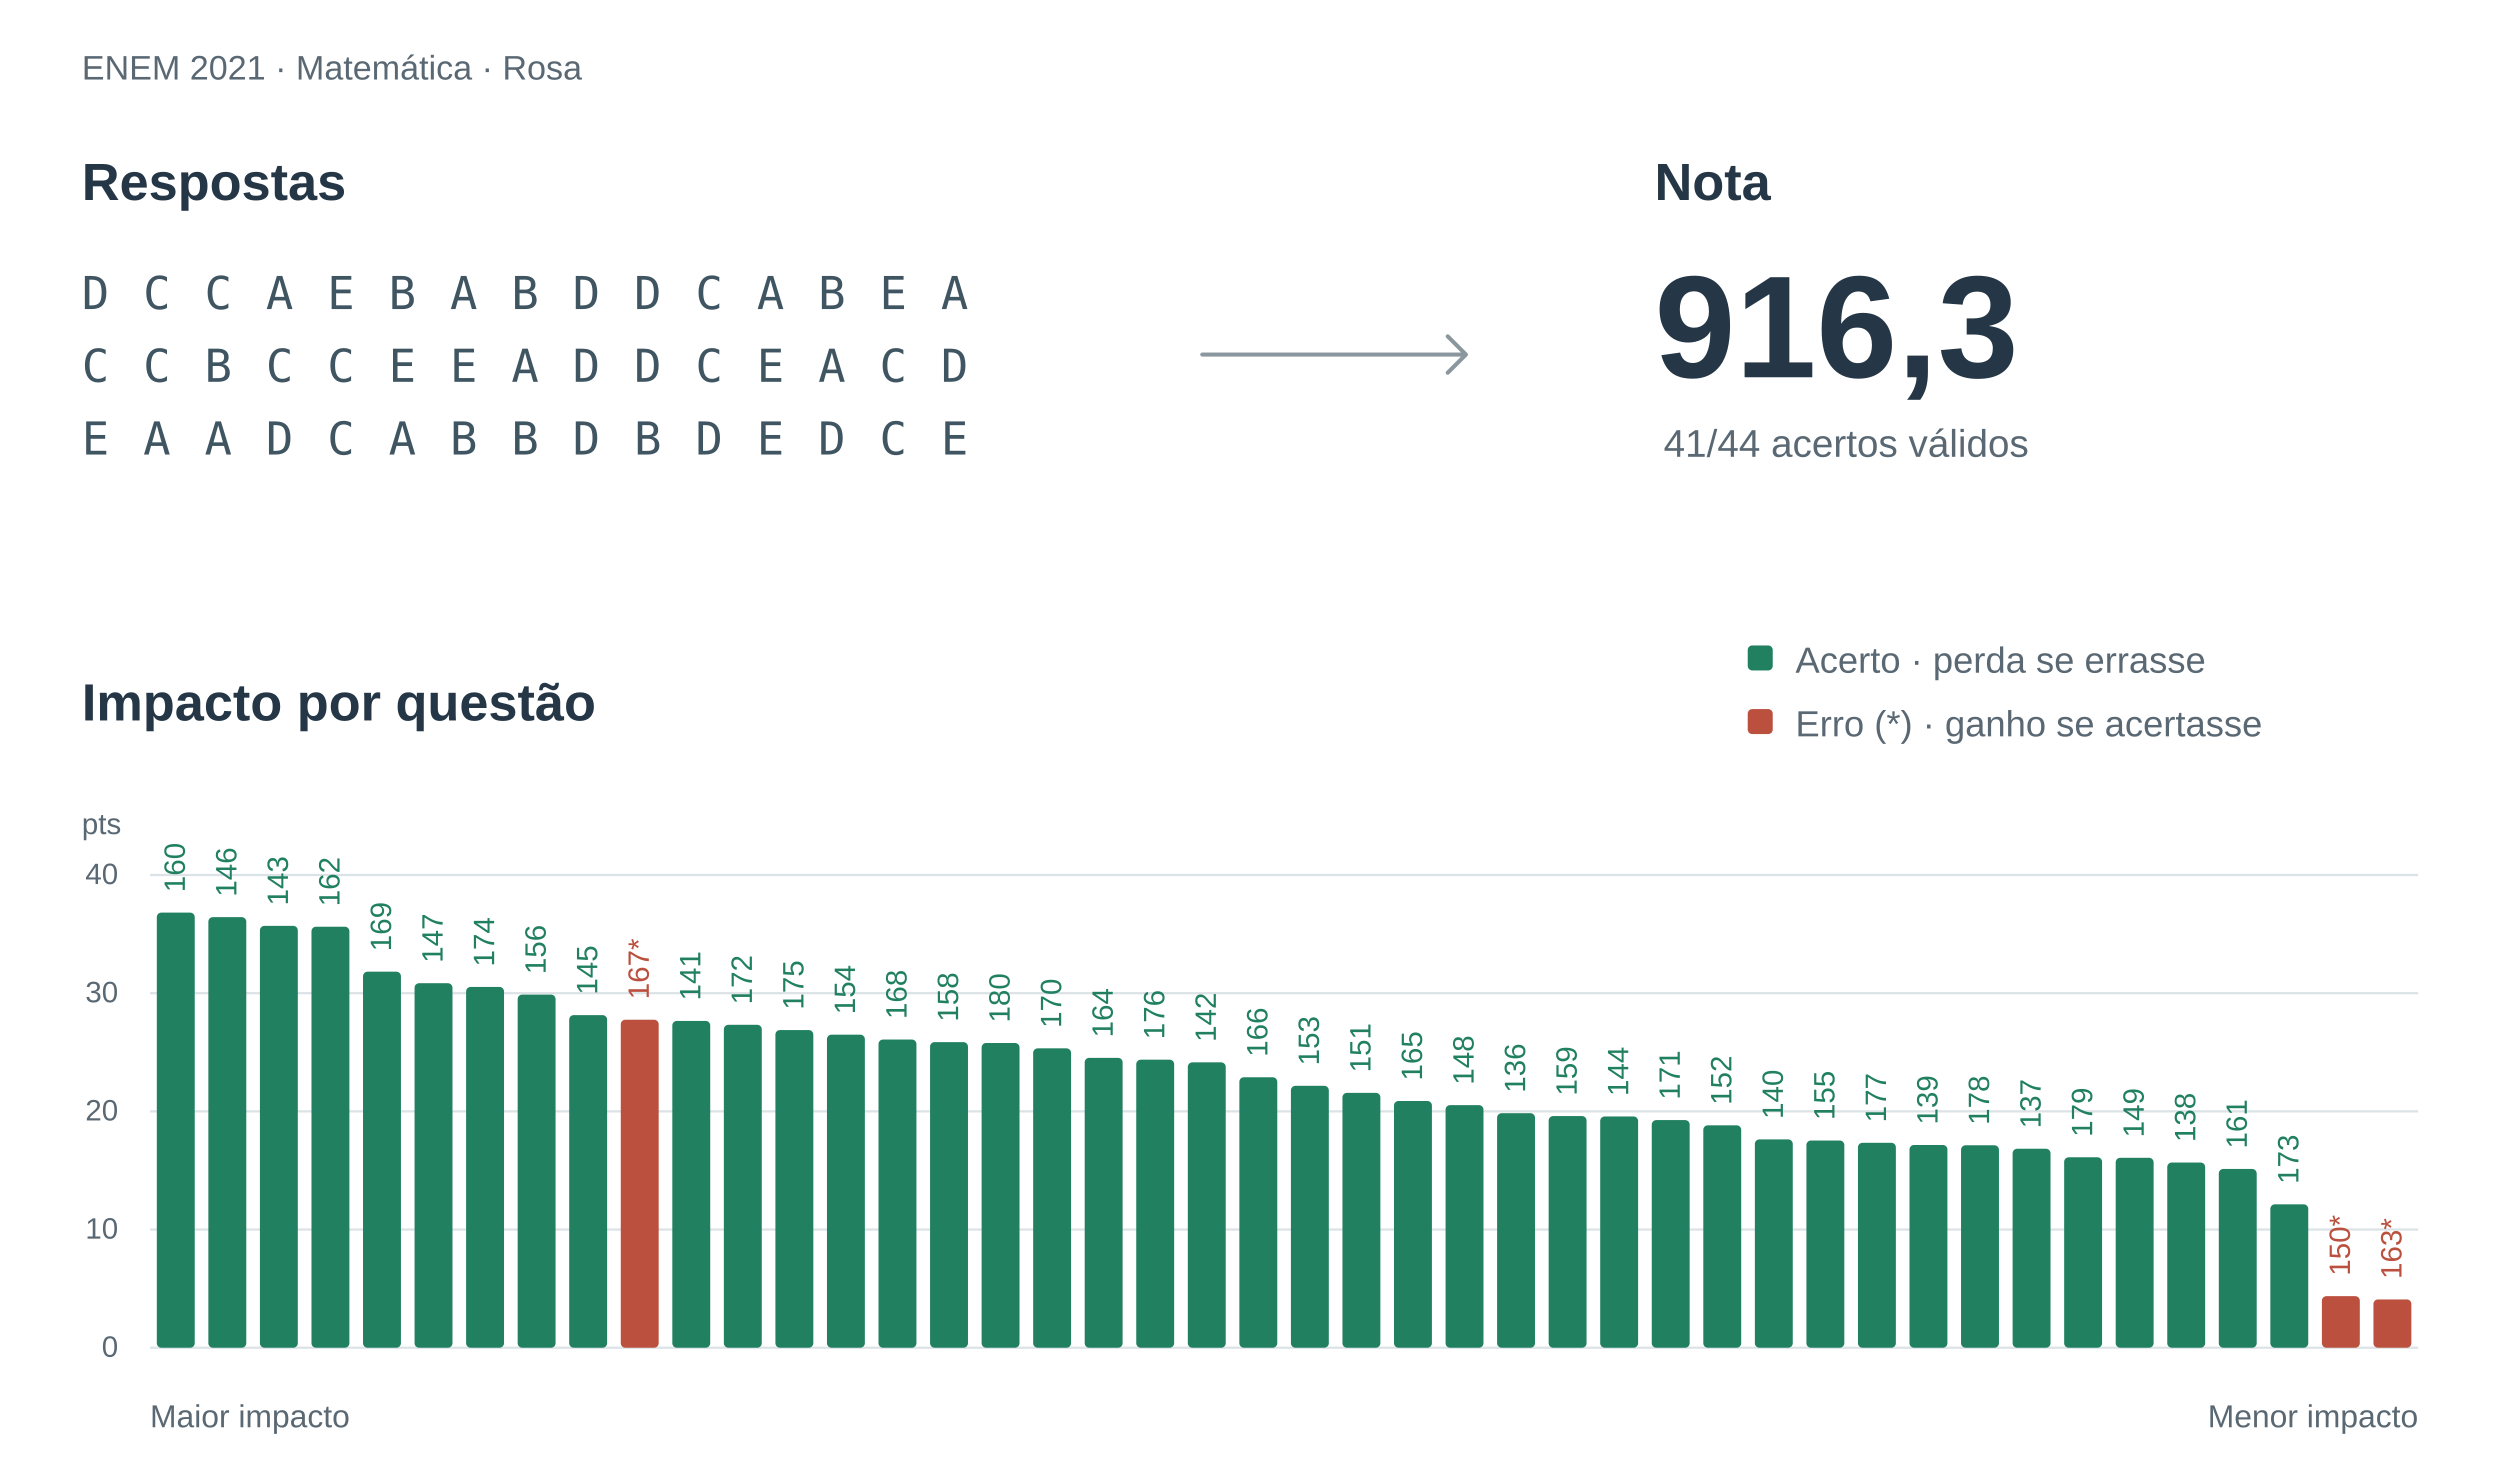
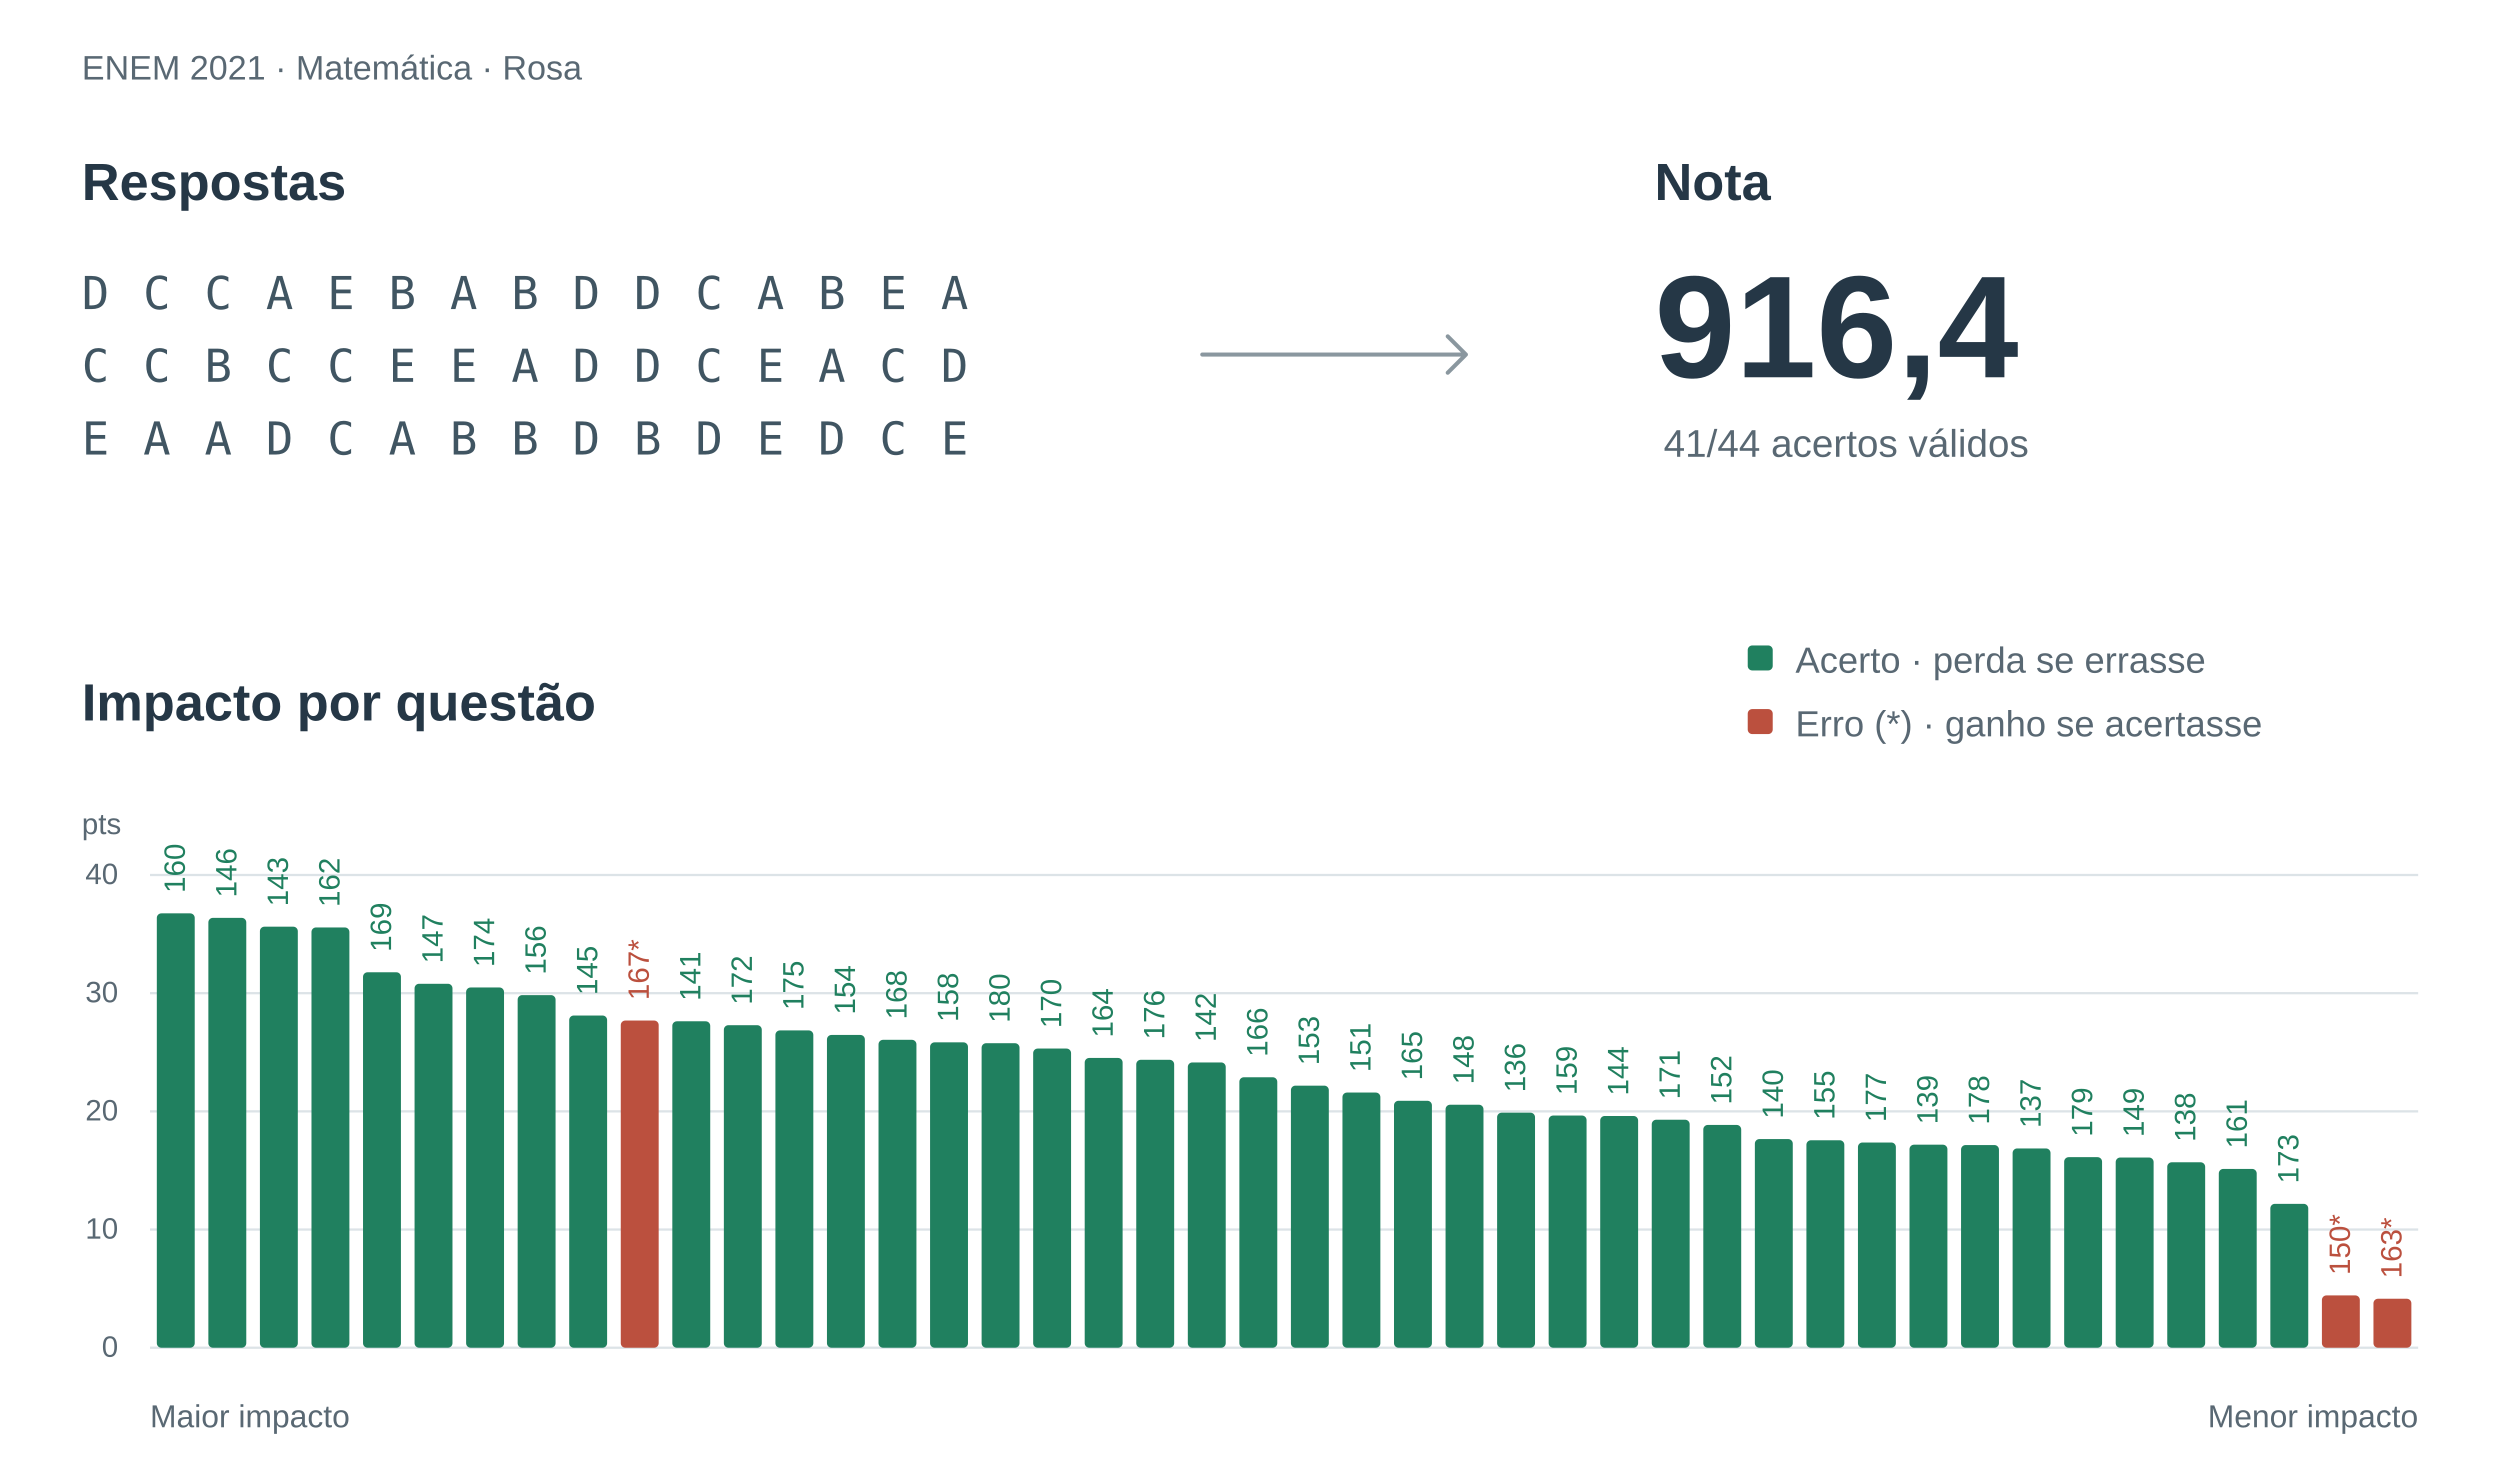
<svg xmlns="http://www.w3.org/2000/svg" viewBox="0 0 1100 650" width="1100" height="650" role="img" aria-labelledby="titulo descricao">
  <style>.texto { fill: #253746; }
.secundario { fill: #596873; }
.resposta { fill: #405562; }
.acerto { fill: #20805f; }
.erro { fill: #bb503e; }
.grade { stroke: #dce3e7; }
.seta { stroke: #8a979f; }</style>
  <g font-family="Arial, Helvetica, sans-serif">
    <text x="36" y="35" font-size="15" class="secundario">ENEM 2021 · Matemática · Rosa</text>
    <text x="36" y="88" font-size="23" class="texto" font-weight="bold">Respostas</text>
    <text x="728" y="88" font-size="23" class="texto" font-weight="bold">Nota</text>
    <text x="36" y="136" font-size="20" class="resposta" font-family="monospace">D</text>
    <text x="63" y="136" font-size="20" class="resposta" font-family="monospace">C</text>
    <text x="90" y="136" font-size="20" class="resposta" font-family="monospace">C</text>
    <text x="117" y="136" font-size="20" class="resposta" font-family="monospace">A</text>
    <text x="144" y="136" font-size="20" class="resposta" font-family="monospace">E</text>
    <text x="171" y="136" font-size="20" class="resposta" font-family="monospace">B</text>
    <text x="198" y="136" font-size="20" class="resposta" font-family="monospace">A</text>
    <text x="225" y="136" font-size="20" class="resposta" font-family="monospace">B</text>
    <text x="252" y="136" font-size="20" class="resposta" font-family="monospace">D</text>
    <text x="279" y="136" font-size="20" class="resposta" font-family="monospace">D</text>
    <text x="306" y="136" font-size="20" class="resposta" font-family="monospace">C</text>
    <text x="333" y="136" font-size="20" class="resposta" font-family="monospace">A</text>
    <text x="360" y="136" font-size="20" class="resposta" font-family="monospace">B</text>
    <text x="387" y="136" font-size="20" class="resposta" font-family="monospace">E</text>
    <text x="414" y="136" font-size="20" class="resposta" font-family="monospace">A</text>
    <text x="36" y="168" font-size="20" class="resposta" font-family="monospace">C</text>
    <text x="63" y="168" font-size="20" class="resposta" font-family="monospace">C</text>
    <text x="90" y="168" font-size="20" class="resposta" font-family="monospace">B</text>
    <text x="117" y="168" font-size="20" class="resposta" font-family="monospace">C</text>
    <text x="144" y="168" font-size="20" class="resposta" font-family="monospace">C</text>
    <text x="171" y="168" font-size="20" class="resposta" font-family="monospace">E</text>
    <text x="198" y="168" font-size="20" class="resposta" font-family="monospace">E</text>
    <text x="225" y="168" font-size="20" class="resposta" font-family="monospace">A</text>
    <text x="252" y="168" font-size="20" class="resposta" font-family="monospace">D</text>
    <text x="279" y="168" font-size="20" class="resposta" font-family="monospace">D</text>
    <text x="306" y="168" font-size="20" class="resposta" font-family="monospace">C</text>
    <text x="333" y="168" font-size="20" class="resposta" font-family="monospace">E</text>
    <text x="360" y="168" font-size="20" class="resposta" font-family="monospace">A</text>
    <text x="387" y="168" font-size="20" class="resposta" font-family="monospace">C</text>
    <text x="414" y="168" font-size="20" class="resposta" font-family="monospace">D</text>
    <text x="36" y="200" font-size="20" class="resposta" font-family="monospace">E</text>
    <text x="63" y="200" font-size="20" class="resposta" font-family="monospace">A</text>
    <text x="90" y="200" font-size="20" class="resposta" font-family="monospace">A</text>
    <text x="117" y="200" font-size="20" class="resposta" font-family="monospace">D</text>
    <text x="144" y="200" font-size="20" class="resposta" font-family="monospace">C</text>
    <text x="171" y="200" font-size="20" class="resposta" font-family="monospace">A</text>
    <text x="198" y="200" font-size="20" class="resposta" font-family="monospace">B</text>
    <text x="225" y="200" font-size="20" class="resposta" font-family="monospace">B</text>
    <text x="252" y="200" font-size="20" class="resposta" font-family="monospace">D</text>
    <text x="279" y="200" font-size="20" class="resposta" font-family="monospace">B</text>
    <text x="306" y="200" font-size="20" class="resposta" font-family="monospace">D</text>
    <text x="333" y="200" font-size="20" class="resposta" font-family="monospace">E</text>
    <text x="360" y="200" font-size="20" class="resposta" font-family="monospace">D</text>
    <text x="387" y="200" font-size="20" class="resposta" font-family="monospace">C</text>
    <text x="414" y="200" font-size="20" class="resposta" font-family="monospace">E</text>
    <path d="M 529 156 H 645 M 637 148 L 645 156 L 637 164" fill="none" stroke-width="1.8" stroke-linecap="round" stroke-linejoin="round" class="seta" />
-     <text x="728" y="166" font-size="64" class="texto" font-weight="bold">916,3</text>
+     <text x="728" y="166" font-size="64" class="texto" font-weight="bold">916,4</text>
    <text x="732" y="201" font-size="17" class="secundario">41/44 acertos válidos</text>
    <text x="36" y="317" font-size="23" class="texto" font-weight="bold">Impacto por questão</text>
    <rect x="769" y="284" width="11" height="11" rx="2" class="acerto" />
    <text x="790" y="296" font-size="16" class="secundario">Acerto · perda se errasse</text>
    <rect x="769" y="312" width="11" height="11" rx="2" class="erro" />
    <text x="790" y="324" font-size="16" class="secundario">Erro (*) · ganho se acertasse</text>
    <text x="36" y="367" font-size="13" class="secundario">pts</text>
    <line x1="66" y1="593.0" x2="1064" y2="593.0" stroke-width="1" class="grade" />
    <text x="52" y="597.0" font-size="13" class="secundario" text-anchor="end">0</text>
    <line x1="66" y1="541.0" x2="1064" y2="541.0" stroke-width="1" class="grade" />
    <text x="52" y="545.0" font-size="13" class="secundario" text-anchor="end">10</text>
    <line x1="66" y1="489.0" x2="1064" y2="489.0" stroke-width="1" class="grade" />
    <text x="52" y="493.0" font-size="13" class="secundario" text-anchor="end">20</text>
    <line x1="66" y1="437.0" x2="1064" y2="437.0" stroke-width="1" class="grade" />
    <text x="52" y="441.0" font-size="13" class="secundario" text-anchor="end">30</text>
    <line x1="66" y1="385.0" x2="1064" y2="385.0" stroke-width="1" class="grade" />
    <text x="52" y="389.0" font-size="13" class="secundario" text-anchor="end">40</text>
-     <rect x="69.00" y="401.55" width="16.68" height="191.45" rx="2" class="acerto">
-       </rect>
-     <text x="81.34" y="392.55" font-size="13" class="acerto" transform="rotate(-90 81.34 392.55)">160</text>
-     <rect x="91.68" y="403.54" width="16.68" height="189.46" rx="2" class="acerto">
-       </rect>
-     <text x="104.02" y="394.54" font-size="13" class="acerto" transform="rotate(-90 104.02 394.54)">146</text>
-     <rect x="114.36" y="407.38" width="16.68" height="185.62" rx="2" class="acerto">
-       </rect>
-     <text x="126.70" y="398.38" font-size="13" class="acerto" transform="rotate(-90 126.70 398.38)">143</text>
-     <rect x="137.05" y="407.76" width="16.68" height="185.24" rx="2" class="acerto">
-       </rect>
-     <text x="149.39" y="398.76" font-size="13" class="acerto" transform="rotate(-90 149.39 398.76)">162</text>
-     <rect x="159.73" y="427.54" width="16.68" height="165.46" rx="2" class="acerto">
-       </rect>
-     <text x="172.07" y="418.54" font-size="13" class="acerto" transform="rotate(-90 172.07 418.54)">169</text>
-     <rect x="182.41" y="432.62" width="16.68" height="160.38" rx="2" class="acerto">
-       </rect>
-     <text x="194.75" y="423.62" font-size="13" class="acerto" transform="rotate(-90 194.75 423.62)">147</text>
-     <rect x="205.09" y="434.25" width="16.68" height="158.75" rx="2" class="acerto">
-       </rect>
-     <text x="217.43" y="425.25" font-size="13" class="acerto" transform="rotate(-90 217.43 425.25)">174</text>
-     <rect x="227.77" y="437.62" width="16.68" height="155.38" rx="2" class="acerto">
-       </rect>
-     <text x="240.11" y="428.62" font-size="13" class="acerto" transform="rotate(-90 240.11 428.62)">156</text>
-     <rect x="250.45" y="446.65" width="16.68" height="146.35" rx="2" class="acerto">
-       </rect>
-     <text x="262.80" y="437.65" font-size="13" class="acerto" transform="rotate(-90 262.80 437.65)">145</text>
-     <rect x="273.14" y="448.68" width="16.68" height="144.32" rx="2" class="erro">
-       </rect>
-     <text x="285.48" y="439.68" font-size="13" class="erro" transform="rotate(-90 285.48 439.68)">167*</text>
-     <rect x="295.82" y="449.20" width="16.68" height="143.80" rx="2" class="acerto">
-       </rect>
-     <text x="308.16" y="440.20" font-size="13" class="acerto" transform="rotate(-90 308.16 440.20)">141</text>
-     <rect x="318.50" y="450.91" width="16.68" height="142.09" rx="2" class="acerto">
-       </rect>
-     <text x="330.84" y="441.91" font-size="13" class="acerto" transform="rotate(-90 330.84 441.91)">172</text>
-     <rect x="341.18" y="453.23" width="16.68" height="139.77" rx="2" class="acerto">
-       </rect>
-     <text x="353.52" y="444.23" font-size="13" class="acerto" transform="rotate(-90 353.52 444.23)">175</text>
-     <rect x="363.86" y="455.25" width="16.68" height="137.75" rx="2" class="acerto">
-       </rect>
-     <text x="376.20" y="446.25" font-size="13" class="acerto" transform="rotate(-90 376.20 446.25)">154</text>
-     <rect x="386.55" y="457.39" width="16.68" height="135.61" rx="2" class="acerto">
-       </rect>
-     <text x="398.89" y="448.39" font-size="13" class="acerto" transform="rotate(-90 398.89 448.39)">168</text>
-     <rect x="409.23" y="458.53" width="16.68" height="134.47" rx="2" class="acerto">
-       </rect>
-     <text x="421.57" y="449.53" font-size="13" class="acerto" transform="rotate(-90 421.57 449.53)">158</text>
-     <rect x="431.91" y="458.91" width="16.68" height="134.09" rx="2" class="acerto">
-       </rect>
-     <text x="444.25" y="449.91" font-size="13" class="acerto" transform="rotate(-90 444.25 449.91)">180</text>
-     <rect x="454.59" y="461.28" width="16.68" height="131.72" rx="2" class="acerto">
-       </rect>
-     <text x="466.93" y="452.28" font-size="13" class="acerto" transform="rotate(-90 466.93 452.28)">170</text>
-     <rect x="477.27" y="465.45" width="16.68" height="127.55" rx="2" class="acerto">
-       </rect>
-     <text x="489.61" y="456.45" font-size="13" class="acerto" transform="rotate(-90 489.61 456.45)">164</text>
-     <rect x="499.95" y="466.26" width="16.68" height="126.74" rx="2" class="acerto">
-       </rect>
-     <text x="512.30" y="457.26" font-size="13" class="acerto" transform="rotate(-90 512.30 457.26)">176</text>
-     <rect x="522.64" y="467.44" width="16.68" height="125.56" rx="2" class="acerto">
-       </rect>
-     <text x="534.98" y="458.44" font-size="13" class="acerto" transform="rotate(-90 534.98 458.44)">142</text>
+     <rect x="69.00" y="401.88" width="16.68" height="191.12" rx="2" class="acerto">
+       </rect>
+     <text x="81.34" y="392.88" font-size="13" class="acerto" transform="rotate(-90 81.34 392.88)">160</text>
+     <rect x="91.68" y="403.86" width="16.68" height="189.14" rx="2" class="acerto">
+       </rect>
+     <text x="104.02" y="394.86" font-size="13" class="acerto" transform="rotate(-90 104.02 394.86)">146</text>
+     <rect x="114.36" y="407.74" width="16.68" height="185.26" rx="2" class="acerto">
+       </rect>
+     <text x="126.70" y="398.74" font-size="13" class="acerto" transform="rotate(-90 126.70 398.74)">143</text>
+     <rect x="137.05" y="408.08" width="16.68" height="184.92" rx="2" class="acerto">
+       </rect>
+     <text x="149.39" y="399.08" font-size="13" class="acerto" transform="rotate(-90 149.39 399.08)">162</text>
+     <rect x="159.73" y="427.80" width="16.68" height="165.20" rx="2" class="acerto">
+       </rect>
+     <text x="172.07" y="418.80" font-size="13" class="acerto" transform="rotate(-90 172.07 418.80)">169</text>
+     <rect x="182.41" y="432.86" width="16.68" height="160.14" rx="2" class="acerto">
+       </rect>
+     <text x="194.75" y="423.86" font-size="13" class="acerto" transform="rotate(-90 194.75 423.86)">147</text>
+     <rect x="205.09" y="434.49" width="16.68" height="158.51" rx="2" class="acerto">
+       </rect>
+     <text x="217.43" y="425.49" font-size="13" class="acerto" transform="rotate(-90 217.43 425.49)">174</text>
+     <rect x="227.77" y="437.85" width="16.68" height="155.15" rx="2" class="acerto">
+       </rect>
+     <text x="240.11" y="428.85" font-size="13" class="acerto" transform="rotate(-90 240.11 428.85)">156</text>
+     <rect x="250.45" y="446.83" width="16.68" height="146.17" rx="2" class="acerto">
+       </rect>
+     <text x="262.80" y="437.83" font-size="13" class="acerto" transform="rotate(-90 262.80 437.83)">145</text>
+     <rect x="273.14" y="449.04" width="16.68" height="143.96" rx="2" class="erro">
+       </rect>
+     <text x="285.48" y="440.04" font-size="13" class="erro" transform="rotate(-90 285.48 440.04)">167*</text>
+     <rect x="295.82" y="449.37" width="16.68" height="143.63" rx="2" class="acerto">
+       </rect>
+     <text x="308.16" y="440.37" font-size="13" class="acerto" transform="rotate(-90 308.16 440.37)">141</text>
+     <rect x="318.50" y="451.08" width="16.68" height="141.92" rx="2" class="acerto">
+       </rect>
+     <text x="330.84" y="442.08" font-size="13" class="acerto" transform="rotate(-90 330.84 442.08)">172</text>
+     <rect x="341.18" y="453.38" width="16.68" height="139.62" rx="2" class="acerto">
+       </rect>
+     <text x="353.52" y="444.38" font-size="13" class="acerto" transform="rotate(-90 353.52 444.38)">175</text>
+     <rect x="363.86" y="455.38" width="16.68" height="137.62" rx="2" class="acerto">
+       </rect>
+     <text x="376.20" y="446.38" font-size="13" class="acerto" transform="rotate(-90 376.20 446.38)">154</text>
+     <rect x="386.55" y="457.52" width="16.68" height="135.48" rx="2" class="acerto">
+       </rect>
+     <text x="398.89" y="448.52" font-size="13" class="acerto" transform="rotate(-90 398.89 448.52)">168</text>
+     <rect x="409.23" y="458.63" width="16.68" height="134.37" rx="2" class="acerto">
+       </rect>
+     <text x="421.57" y="449.63" font-size="13" class="acerto" transform="rotate(-90 421.57 449.63)">158</text>
+     <rect x="431.91" y="459.01" width="16.68" height="133.99" rx="2" class="acerto">
+       </rect>
+     <text x="444.25" y="450.01" font-size="13" class="acerto" transform="rotate(-90 444.25 450.01)">180</text>
+     <rect x="454.59" y="461.37" width="16.68" height="131.63" rx="2" class="acerto">
+       </rect>
+     <text x="466.93" y="452.37" font-size="13" class="acerto" transform="rotate(-90 466.93 452.37)">170</text>
+     <rect x="477.27" y="465.50" width="16.68" height="127.50" rx="2" class="acerto">
+       </rect>
+     <text x="489.61" y="456.50" font-size="13" class="acerto" transform="rotate(-90 489.61 456.50)">164</text>
+     <rect x="499.95" y="466.31" width="16.68" height="126.69" rx="2" class="acerto">
+       </rect>
+     <text x="512.30" y="457.31" font-size="13" class="acerto" transform="rotate(-90 512.30 457.31)">176</text>
+     <rect x="522.64" y="467.47" width="16.68" height="125.53" rx="2" class="acerto">
+       </rect>
+     <text x="534.98" y="458.47" font-size="13" class="acerto" transform="rotate(-90 534.98 458.47)">142</text>
    <rect x="545.32" y="473.99" width="16.68" height="119.01" rx="2" class="acerto">
      </rect>
    <text x="557.66" y="464.99" font-size="13" class="acerto" transform="rotate(-90 557.66 464.99)">166</text>
-     <rect x="568.00" y="477.76" width="16.68" height="115.24" rx="2" class="acerto">
-       </rect>
-     <text x="580.34" y="468.76" font-size="13" class="acerto" transform="rotate(-90 580.34 468.76)">153</text>
-     <rect x="590.68" y="480.85" width="16.68" height="112.15" rx="2" class="acerto">
-       </rect>
-     <text x="603.02" y="471.85" font-size="13" class="acerto" transform="rotate(-90 603.02 471.85)">151</text>
-     <rect x="613.36" y="484.43" width="16.68" height="108.57" rx="2" class="acerto">
-       </rect>
-     <text x="625.70" y="475.43" font-size="13" class="acerto" transform="rotate(-90 625.70 475.43)">165</text>
-     <rect x="636.05" y="486.26" width="16.68" height="106.74" rx="2" class="acerto">
-       </rect>
-     <text x="648.39" y="477.26" font-size="13" class="acerto" transform="rotate(-90 648.39 477.26)">148</text>
-     <rect x="658.73" y="489.80" width="16.68" height="103.20" rx="2" class="acerto">
-       </rect>
-     <text x="671.07" y="480.80" font-size="13" class="acerto" transform="rotate(-90 671.07 480.80)">136</text>
-     <rect x="681.41" y="491.07" width="16.68" height="101.93" rx="2" class="acerto">
-       </rect>
-     <text x="693.75" y="482.07" font-size="13" class="acerto" transform="rotate(-90 693.75 482.07)">159</text>
-     <rect x="704.09" y="491.25" width="16.68" height="101.75" rx="2" class="acerto">
-       </rect>
-     <text x="716.43" y="482.25" font-size="13" class="acerto" transform="rotate(-90 716.43 482.25)">144</text>
-     <rect x="726.77" y="492.84" width="16.68" height="100.16" rx="2" class="acerto">
-       </rect>
-     <text x="739.11" y="483.84" font-size="13" class="acerto" transform="rotate(-90 739.11 483.84)">171</text>
-     <rect x="749.45" y="495.14" width="16.68" height="97.86" rx="2" class="acerto">
-       </rect>
-     <text x="761.80" y="486.14" font-size="13" class="acerto" transform="rotate(-90 761.80 486.14)">152</text>
-     <rect x="772.14" y="501.34" width="16.68" height="91.66" rx="2" class="acerto">
-       </rect>
-     <text x="784.48" y="492.34" font-size="13" class="acerto" transform="rotate(-90 784.48 492.34)">140</text>
-     <rect x="794.82" y="501.83" width="16.68" height="91.17" rx="2" class="acerto">
-       </rect>
-     <text x="807.16" y="492.83" font-size="13" class="acerto" transform="rotate(-90 807.16 492.83)">155</text>
-     <rect x="817.50" y="502.83" width="16.68" height="90.17" rx="2" class="acerto">
-       </rect>
-     <text x="829.84" y="493.83" font-size="13" class="acerto" transform="rotate(-90 829.84 493.83)">177</text>
-     <rect x="840.18" y="503.79" width="16.68" height="89.21" rx="2" class="acerto">
-       </rect>
-     <text x="852.52" y="494.79" font-size="13" class="acerto" transform="rotate(-90 852.52 494.79)">139</text>
-     <rect x="862.86" y="503.93" width="16.68" height="89.07" rx="2" class="acerto">
-       </rect>
-     <text x="875.20" y="494.93" font-size="13" class="acerto" transform="rotate(-90 875.20 494.93)">178</text>
-     <rect x="885.55" y="505.45" width="16.68" height="87.55" rx="2" class="acerto">
-       </rect>
-     <text x="897.89" y="496.45" font-size="13" class="acerto" transform="rotate(-90 897.89 496.45)">137</text>
-     <rect x="908.23" y="509.21" width="16.68" height="83.79" rx="2" class="acerto">
-       </rect>
-     <text x="920.57" y="500.21" font-size="13" class="acerto" transform="rotate(-90 920.57 500.21)">179</text>
-     <rect x="930.91" y="509.43" width="16.68" height="83.57" rx="2" class="acerto">
-       </rect>
-     <text x="943.25" y="500.43" font-size="13" class="acerto" transform="rotate(-90 943.25 500.43)">149</text>
-     <rect x="953.59" y="511.51" width="16.68" height="81.49" rx="2" class="acerto">
-       </rect>
-     <text x="965.93" y="502.51" font-size="13" class="acerto" transform="rotate(-90 965.93 502.51)">138</text>
-     <rect x="976.27" y="514.34" width="16.68" height="78.66" rx="2" class="acerto">
-       </rect>
-     <text x="988.61" y="505.34" font-size="13" class="acerto" transform="rotate(-90 988.61 505.34)">161</text>
-     <rect x="998.95" y="529.90" width="16.68" height="63.10" rx="2" class="acerto">
-       </rect>
-     <text x="1011.30" y="520.90" font-size="13" class="acerto" transform="rotate(-90 1011.30 520.90)">173</text>
-     <rect x="1021.64" y="570.31" width="16.68" height="22.69" rx="2" class="erro">
-       </rect>
-     <text x="1033.98" y="561.31" font-size="13" class="erro" transform="rotate(-90 1033.98 561.31)">150*</text>
-     <rect x="1044.32" y="571.75" width="16.68" height="21.25" rx="2" class="erro">
-       </rect>
-     <text x="1056.66" y="562.75" font-size="13" class="erro" transform="rotate(-90 1056.66 562.75)">163*</text>
+     <rect x="568.00" y="477.68" width="16.68" height="115.32" rx="2" class="acerto">
+       </rect>
+     <text x="580.34" y="468.68" font-size="13" class="acerto" transform="rotate(-90 580.34 468.68)">153</text>
+     <rect x="590.68" y="480.73" width="16.68" height="112.27" rx="2" class="acerto">
+       </rect>
+     <text x="603.02" y="471.73" font-size="13" class="acerto" transform="rotate(-90 603.02 471.73)">151</text>
+     <rect x="613.36" y="484.34" width="16.68" height="108.66" rx="2" class="acerto">
+       </rect>
+     <text x="625.70" y="475.34" font-size="13" class="acerto" transform="rotate(-90 625.70 475.34)">165</text>
+     <rect x="636.05" y="486.08" width="16.68" height="106.92" rx="2" class="acerto">
+       </rect>
+     <text x="648.39" y="477.08" font-size="13" class="acerto" transform="rotate(-90 648.39 477.08)">148</text>
+     <rect x="658.73" y="489.58" width="16.68" height="103.42" rx="2" class="acerto">
+       </rect>
+     <text x="671.07" y="480.58" font-size="13" class="acerto" transform="rotate(-90 671.07 480.58)">136</text>
+     <rect x="681.41" y="490.84" width="16.68" height="102.16" rx="2" class="acerto">
+       </rect>
+     <text x="693.75" y="481.84" font-size="13" class="acerto" transform="rotate(-90 693.75 481.84)">159</text>
+     <rect x="704.09" y="491.03" width="16.68" height="101.97" rx="2" class="acerto">
+       </rect>
+     <text x="716.43" y="482.03" font-size="13" class="acerto" transform="rotate(-90 716.43 482.03)">144</text>
+     <rect x="726.77" y="492.68" width="16.68" height="100.32" rx="2" class="acerto">
+       </rect>
+     <text x="739.11" y="483.68" font-size="13" class="acerto" transform="rotate(-90 739.11 483.68)">171</text>
+     <rect x="749.45" y="494.97" width="16.68" height="98.03" rx="2" class="acerto">
+       </rect>
+     <text x="761.80" y="485.97" font-size="13" class="acerto" transform="rotate(-90 761.80 485.97)">152</text>
+     <rect x="772.14" y="501.19" width="16.68" height="91.81" rx="2" class="acerto">
+       </rect>
+     <text x="784.48" y="492.19" font-size="13" class="acerto" transform="rotate(-90 784.48 492.19)">140</text>
+     <rect x="794.82" y="501.71" width="16.68" height="91.29" rx="2" class="acerto">
+       </rect>
+     <text x="807.16" y="492.71" font-size="13" class="acerto" transform="rotate(-90 807.16 492.71)">155</text>
+     <rect x="817.50" y="502.70" width="16.68" height="90.30" rx="2" class="acerto">
+       </rect>
+     <text x="829.84" y="493.70" font-size="13" class="acerto" transform="rotate(-90 829.84 493.70)">177</text>
+     <rect x="840.18" y="503.66" width="16.68" height="89.34" rx="2" class="acerto">
+       </rect>
+     <text x="852.52" y="494.66" font-size="13" class="acerto" transform="rotate(-90 852.52 494.66)">139</text>
+     <rect x="862.86" y="503.82" width="16.68" height="89.18" rx="2" class="acerto">
+       </rect>
+     <text x="875.20" y="494.82" font-size="13" class="acerto" transform="rotate(-90 875.20 494.82)">178</text>
+     <rect x="885.55" y="505.32" width="16.68" height="87.68" rx="2" class="acerto">
+       </rect>
+     <text x="897.89" y="496.32" font-size="13" class="acerto" transform="rotate(-90 897.89 496.32)">137</text>
+     <rect x="908.23" y="509.15" width="16.68" height="83.85" rx="2" class="acerto">
+       </rect>
+     <text x="920.57" y="500.15" font-size="13" class="acerto" transform="rotate(-90 920.57 500.15)">179</text>
+     <rect x="930.91" y="509.31" width="16.68" height="83.69" rx="2" class="acerto">
+       </rect>
+     <text x="943.25" y="500.31" font-size="13" class="acerto" transform="rotate(-90 943.25 500.31)">149</text>
+     <rect x="953.59" y="511.40" width="16.68" height="81.60" rx="2" class="acerto">
+       </rect>
+     <text x="965.93" y="502.40" font-size="13" class="acerto" transform="rotate(-90 965.93 502.40)">138</text>
+     <rect x="976.27" y="514.32" width="16.68" height="78.68" rx="2" class="acerto">
+       </rect>
+     <text x="988.61" y="505.32" font-size="13" class="acerto" transform="rotate(-90 988.61 505.32)">161</text>
+     <rect x="998.95" y="529.69" width="16.68" height="63.31" rx="2" class="acerto">
+       </rect>
+     <text x="1011.30" y="520.69" font-size="13" class="acerto" transform="rotate(-90 1011.30 520.69)">173</text>
+     <rect x="1021.64" y="569.98" width="16.68" height="23.02" rx="2" class="erro">
+       </rect>
+     <text x="1033.98" y="560.98" font-size="13" class="erro" transform="rotate(-90 1033.98 560.98)">150*</text>
+     <rect x="1044.32" y="571.45" width="16.68" height="21.55" rx="2" class="erro">
+       </rect>
+     <text x="1056.66" y="562.45" font-size="13" class="erro" transform="rotate(-90 1056.66 562.45)">163*</text>
    <text x="66" y="628" font-size="14" class="secundario">Maior impacto</text>
    <text x="1064" y="628" font-size="14" class="secundario" text-anchor="end">Menor impacto</text>
  </g>
</svg>
